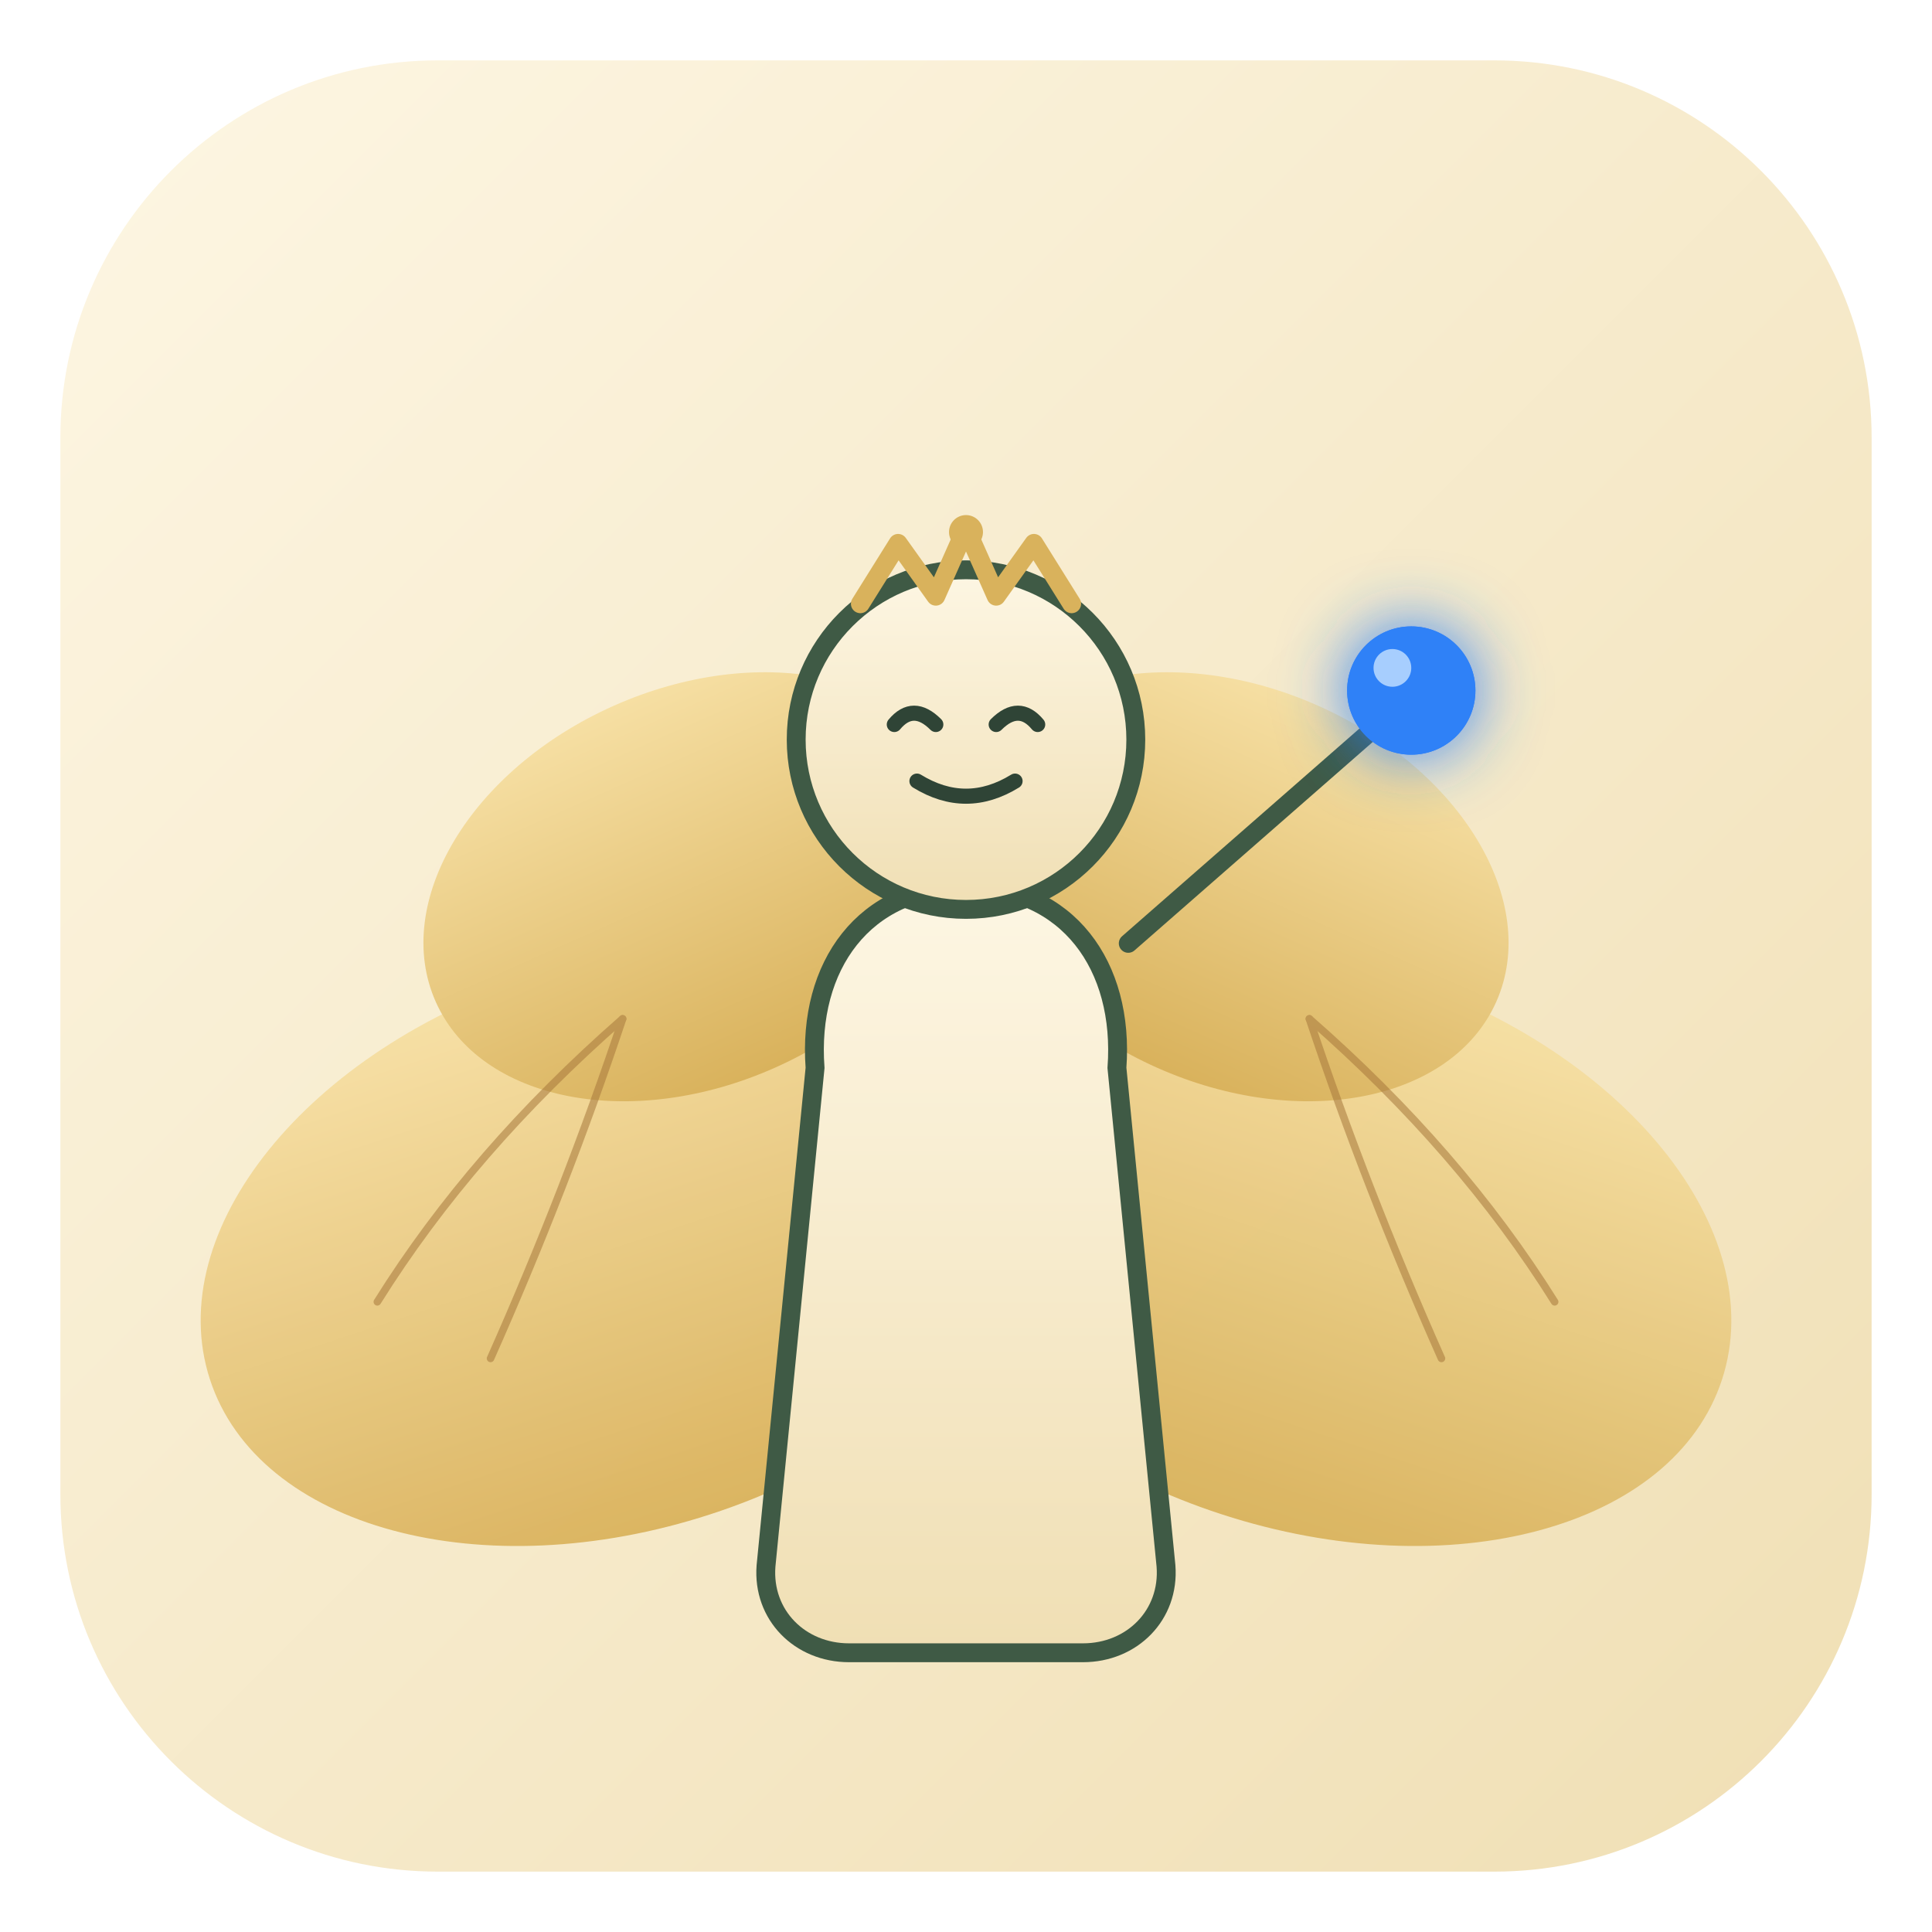
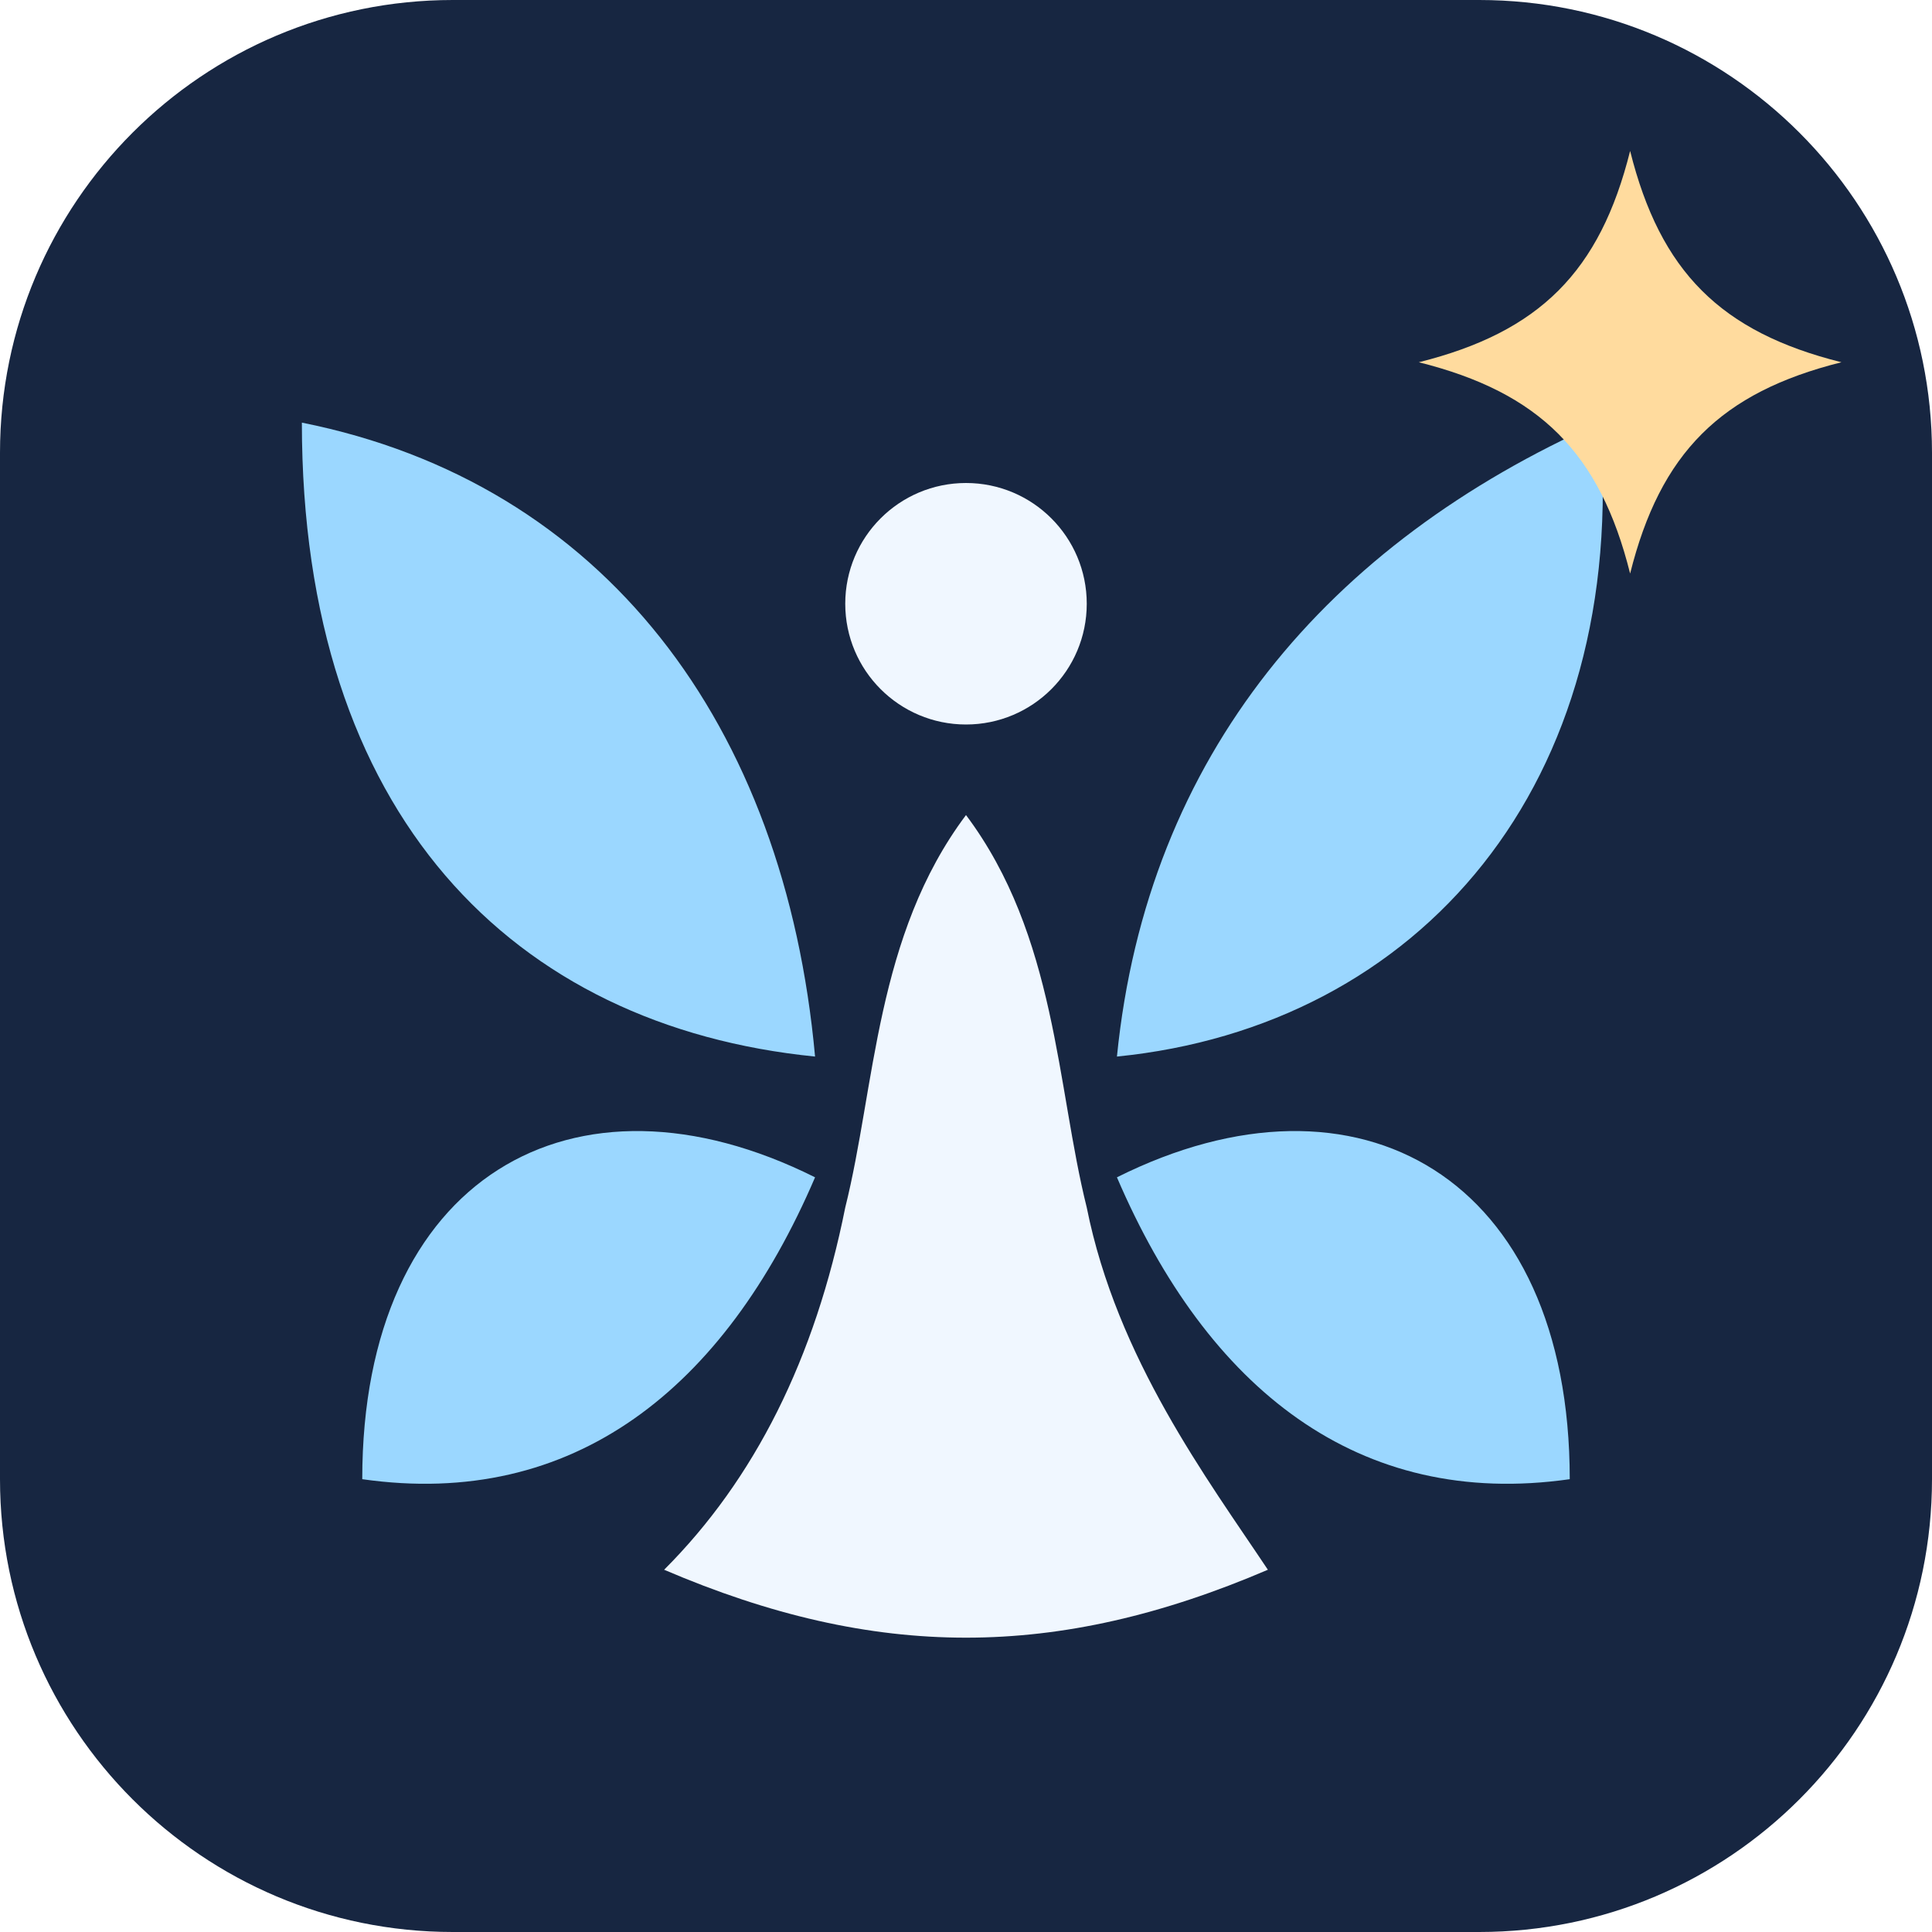
- <svg xmlns="http://www.w3.org/2000/svg" viewBox="0 0 1024 1024">
-   <defs>
-     <linearGradient id="bg" x1="0" y1="0" x2="1" y2="1">
-       <stop offset="0%" stop-color="#fdf6e3" />
-       <stop offset="100%" stop-color="#f0dfb4" />
-     </linearGradient>
-     <linearGradient id="wing" x1="0" y1="0" x2="0" y2="1">
-       <stop offset="0%" stop-color="#f6dfa3" />
-       <stop offset="100%" stop-color="#d9b25c" />
-     </linearGradient>
-     <linearGradient id="body" x1="0" y1="0" x2="0" y2="1">
-       <stop offset="0%" stop-color="#fdf6e3" />
-       <stop offset="100%" stop-color="#f0dfb4" />
-     </linearGradient>
-     <filter id="glow" x="-80%" y="-80%" width="260%" height="260%">
-       <feGaussianBlur stdDeviation="18" result="b" />
-       <feMerge>
-         <feMergeNode in="b" />
-         <feMergeNode in="SourceGraphic" />
-       </feMerge>
-     </filter>
-   </defs>
-   <rect x="32" y="32" width="960" height="960" rx="200" ry="200" fill="url(#bg)" />
-   <g fill="url(#wing)" opacity="0.95">
-     <ellipse cx="330" cy="660" rx="230" ry="150" transform="rotate(-18 330 660)" />
-     <ellipse cx="694" cy="660" rx="230" ry="150" transform="rotate(18 694 660)" />
-   </g>
-   <g fill="url(#wing)">
-     <ellipse cx="368" cy="470" rx="150" ry="105" transform="rotate(-24 368 470)" />
-     <ellipse cx="656" cy="470" rx="150" ry="105" transform="rotate(24 656 470)" />
-   </g>
-   <g stroke="#a5773a" stroke-width="4" fill="none" opacity="0.55" stroke-linecap="round">
-     <path d="M330 540 Q 250 610 200 690" />
-     <path d="M330 540 Q 300 630 260 720" />
-     <path d="M694 540 Q 774 610 824 690" />
-     <path d="M694 540 Q 724 630 764 720" />
-   </g>
-   <path d="M512 470            C 566 470 596 512 592 566            L 618 830            C 620 856 600 876 574 876            L 450 876            C 424 876 404 856 406 830            L 432 566            C 428 512 458 470 512 470 Z" fill="url(#body)" stroke="#3f5a45" stroke-width="10" />
-   <circle cx="512" cy="392" r="90" fill="url(#body)" stroke="#3f5a45" stroke-width="10" />
-   <g stroke="#2f4436" stroke-width="8" stroke-linecap="round" fill="none">
-     <path d="M474 384 Q 484 372 496 384" />
-     <path d="M528 384 Q 540 372 550 384" />
-     <path d="M486 414 Q 512 430 538 414" />
-   </g>
-   <path d="M456 320 L 476 288 L 496 316 L 512 280 L 528 316 L 548 288 L 568 320" fill="none" stroke="#d9b25c" stroke-width="10" stroke-linecap="round" stroke-linejoin="round" />
-   <circle cx="512" cy="282" r="9" fill="#d9b25c" />
-   <path d="M598 500 L 726 388" stroke="#3f5a45" stroke-width="10" stroke-linecap="round" />
-   <g filter="url(#glow)">
-     <circle cx="748" cy="366" r="34" fill="#2f81f7" />
-   </g>
-   <circle cx="748" cy="366" r="34" fill="#2f81f7" />
-   <circle cx="738" cy="354" r="10" fill="#bcdcff" opacity="0.85" />
+ <svg xmlns="http://www.w3.org/2000/svg" viewBox="0 0 64 64" fill="none">
+   <rect width="64" height="64" rx="15" fill="#172641" />
+   <path d="M27 35C17 34 10 27 10 14C20 16 26 24 27 35ZM37 35C47 34 54 26 53 14C44 18 38 25 37 35ZM27 39C19 35 12 39 12 49C19 50 24 46 27 39ZM37 39C45 35 52 39 52 49C45 50 40 46 37 39Z" fill="#9bd7ff" />
+   <circle cx="32" cy="20" r="4" fill="#f0f7ff" />
+   <path d="M32 27C35 31 35 36 36 40C37 45 40 49 42 52C35 55 29 55 22 52C25 49 27 45 28 40C29 36 29 31 32 27Z" fill="#f0f7ff" />
+   <path d="M54 5C55 9 57 11 61 12C57 13 55 15 54 19C53 15 51 13 47 12C51 11 53 9 54 5Z" fill="#ffdb9e" />
</svg>
